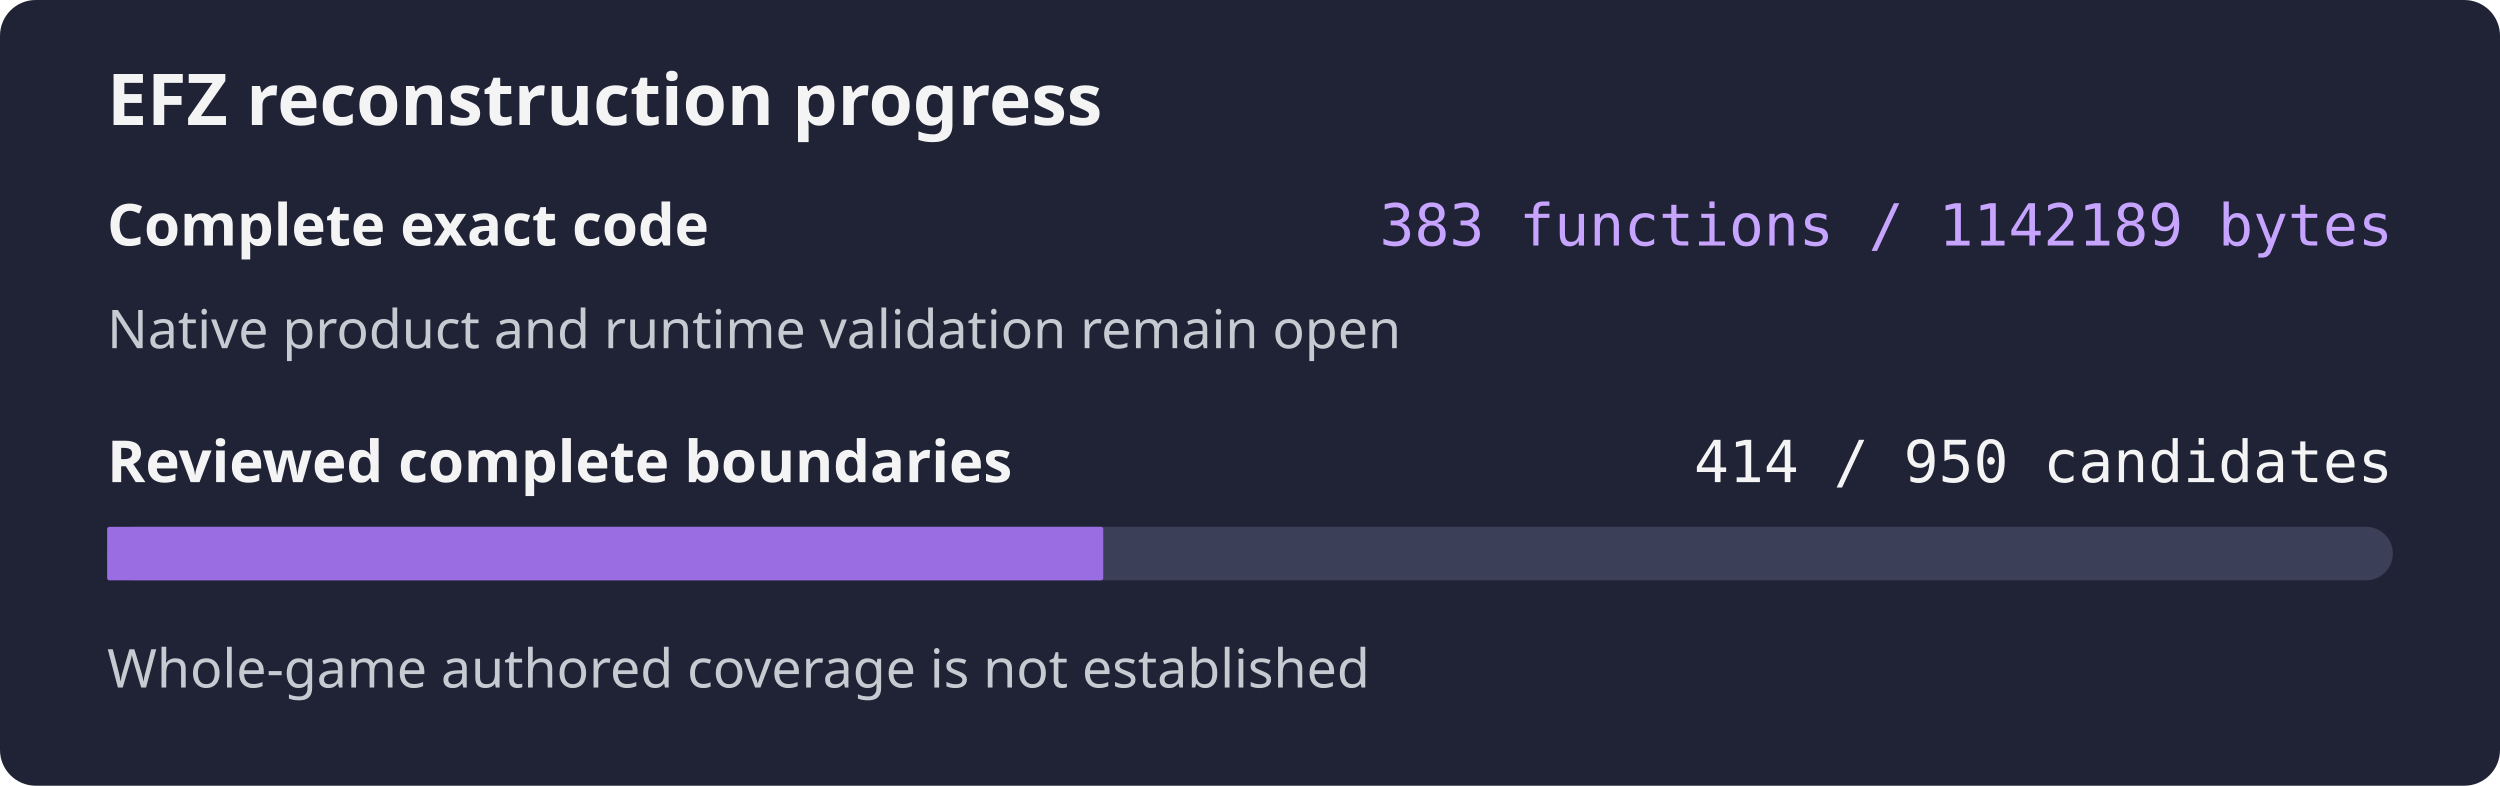
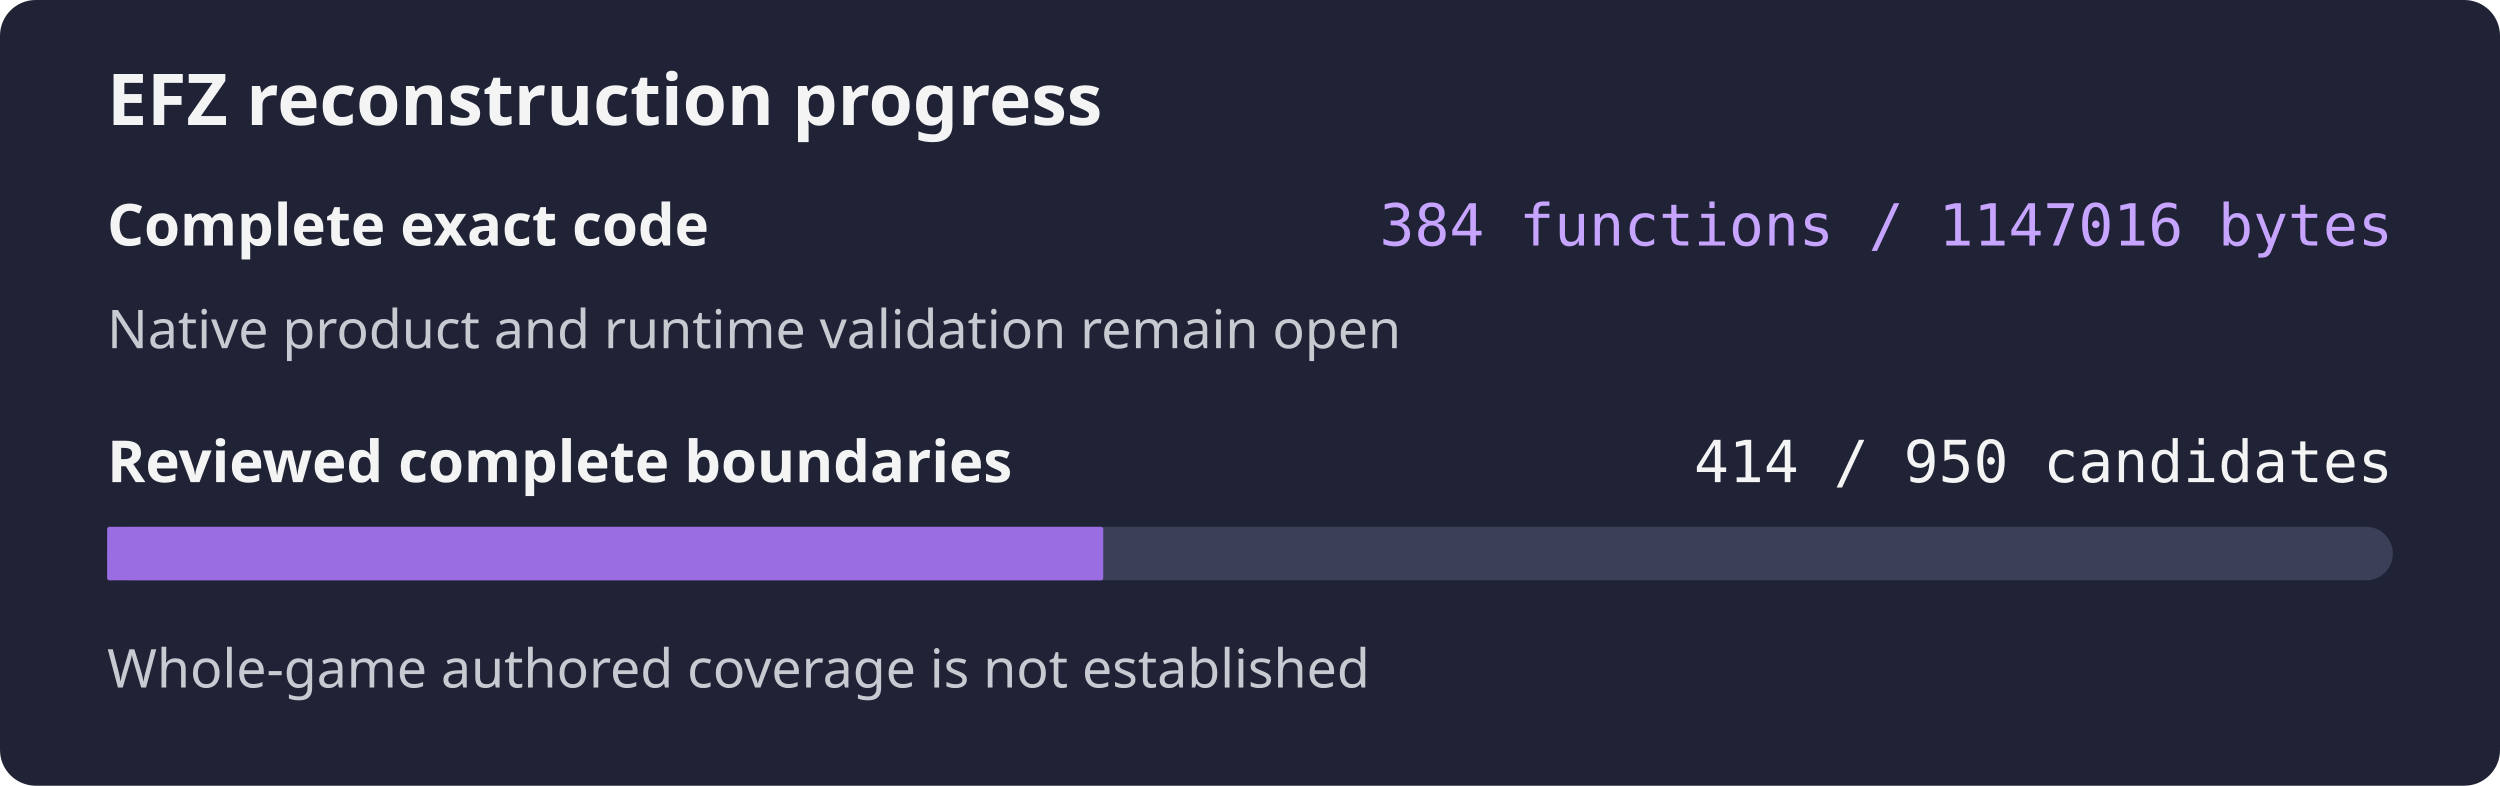
- <svg xmlns="http://www.w3.org/2000/svg" width="560" height="176" role="img" aria-label="EFZ reconstruction: 383 exact functions, 1142189 exact bytes; 414 reviewed boundaries out of 950 candidates">
+ <svg xmlns="http://www.w3.org/2000/svg" width="560" height="176" role="img" aria-label="EFZ reconstruction: 384 exact functions, 1147016 exact bytes; 414 reviewed boundaries out of 950 candidates">
  <rect width="560" height="176" rx="8" fill="#1f2335" />
  <text x="24" y="28" fill="#f4f4f5" font-family="sans-serif" font-size="16" font-weight="600">EFZ reconstruction progress</text>
  <text x="24" y="55" fill="#f4f4f5" font-family="sans-serif" font-size="13" font-weight="600">Complete exact code</text>
-   <text x="536" y="55" fill="#c7a4ff" text-anchor="end" font-family="monospace" font-size="13">383 functions / 1142189 bytes</text>
+   <text x="536" y="55" fill="#c7a4ff" text-anchor="end" font-family="monospace" font-size="13">384 functions / 1147016 bytes</text>
  <text x="24" y="78" fill="#c8cad2" font-family="sans-serif" font-size="12">Native product and runtime validation remain open</text>
  <text x="24" y="108" fill="#f4f4f5" font-family="sans-serif" font-size="13" font-weight="600">Reviewed complete boundaries</text>
  <text x="536" y="108" fill="#f4f4f5" text-anchor="end" font-family="monospace" font-size="13">414 / 950 candidates</text>
  <rect x="24" y="118" width="512" height="12" rx="6" fill="#3b4058" />
  <rect x="24" y="118" width="223.12" height="12" rx="0.5" fill="#9b6de3" />
  <text x="24" y="154" fill="#c8cad2" font-family="sans-serif" font-size="12">Whole-game authored coverage is not established</text>
</svg>
